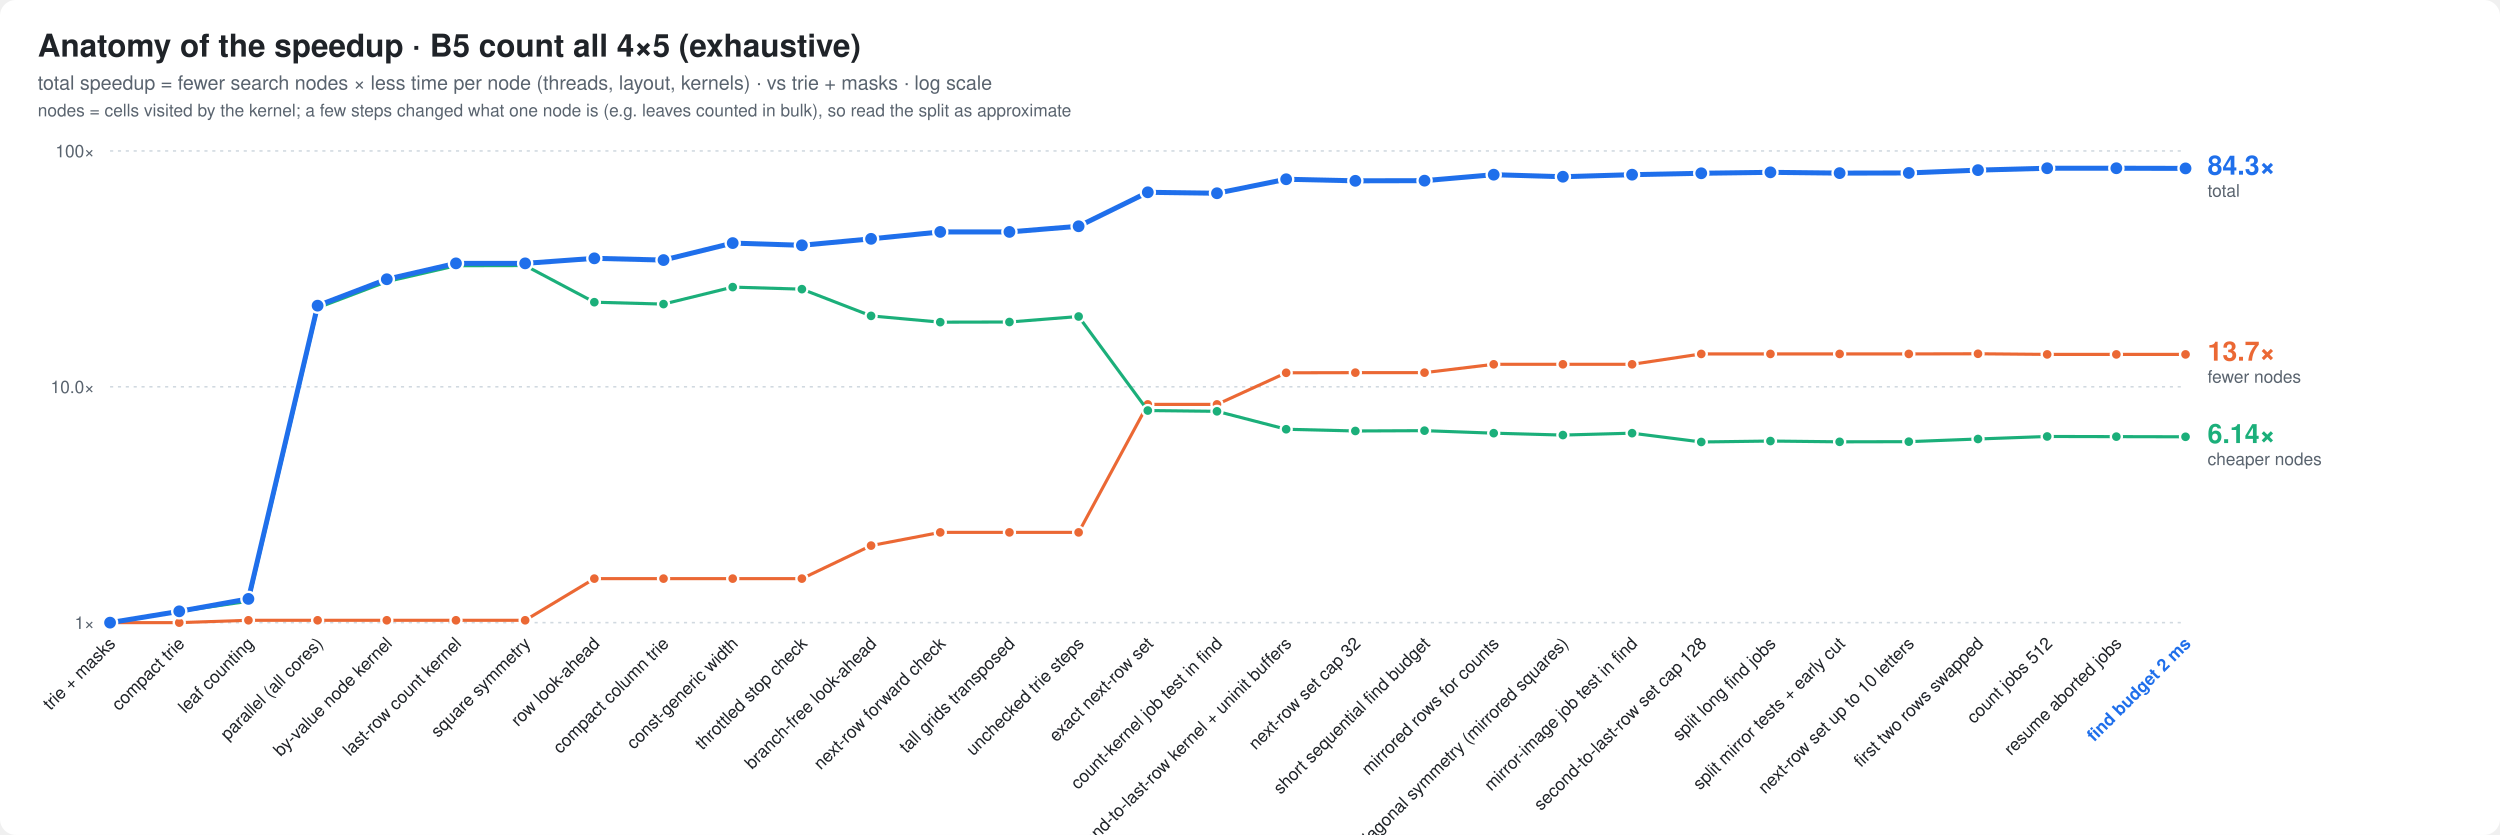
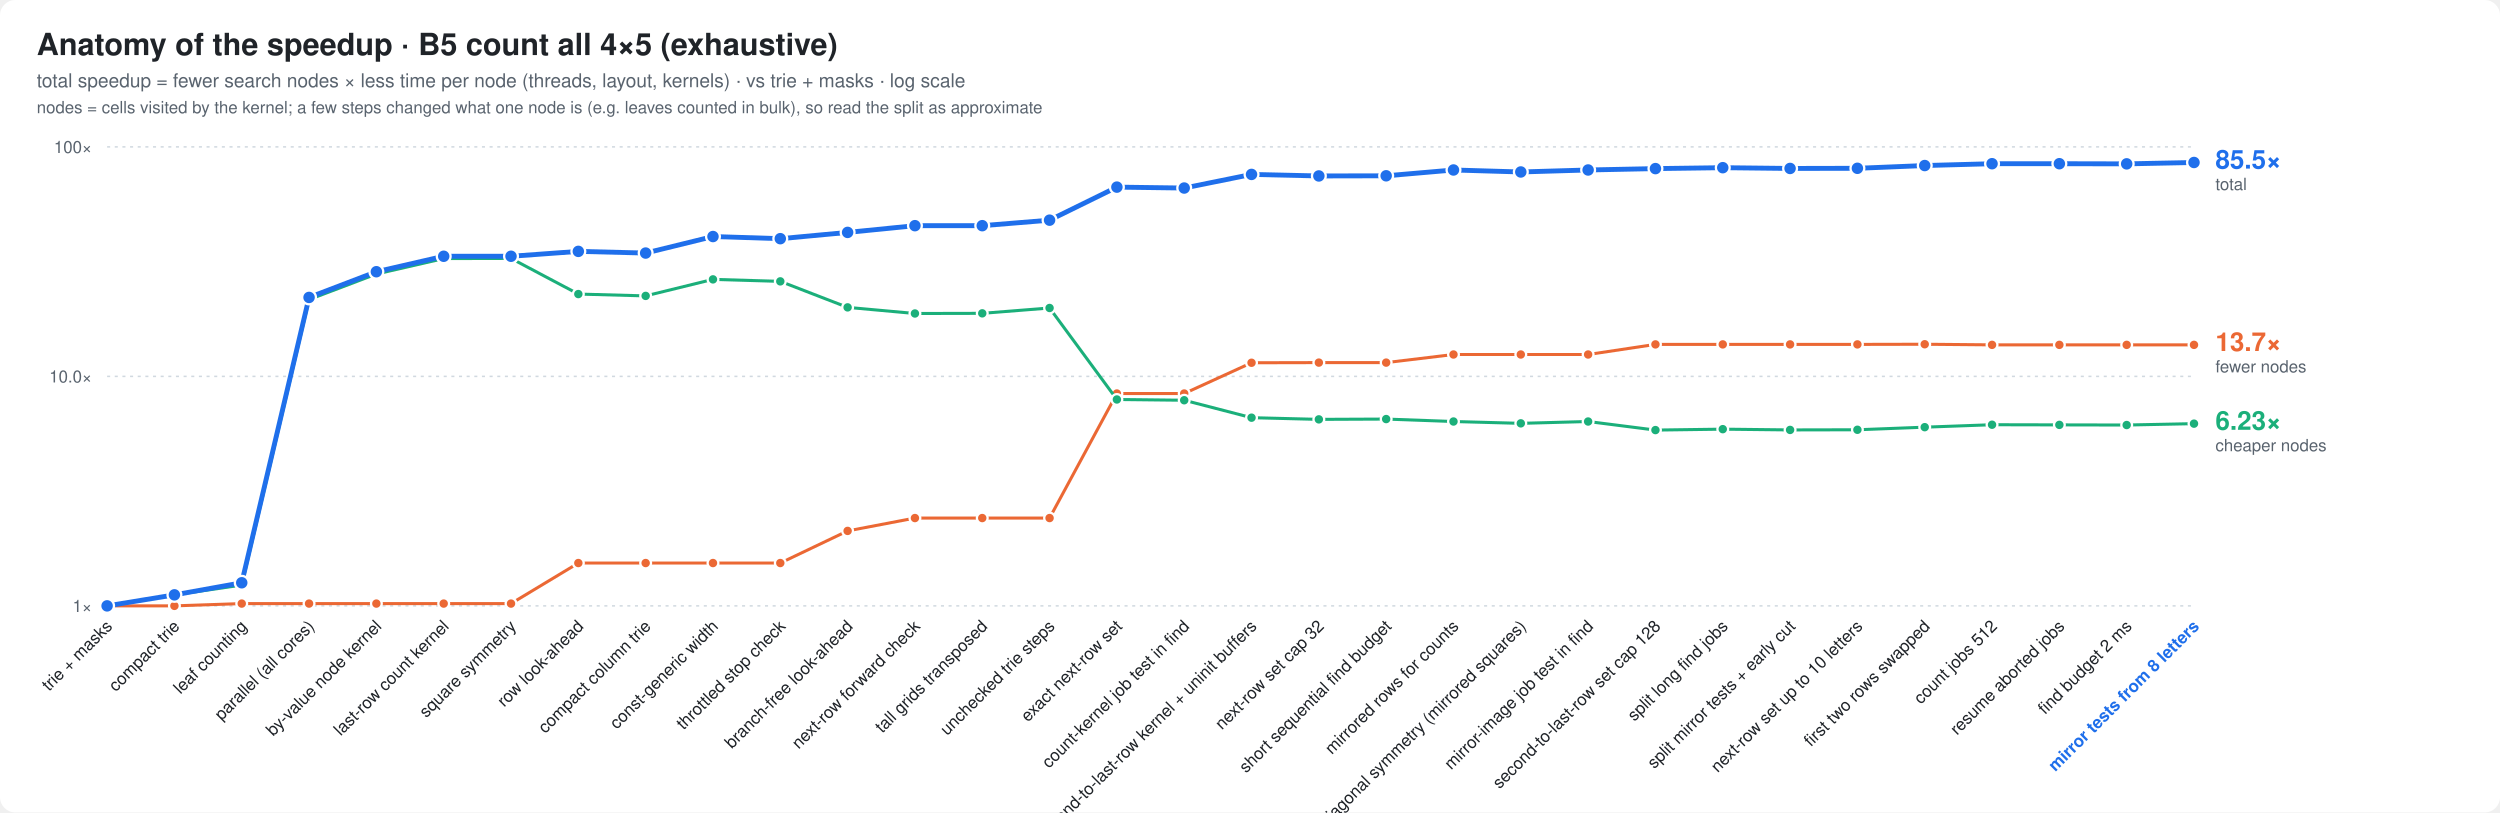
- <svg xmlns="http://www.w3.org/2000/svg" width="1590" height="531" viewBox="0 0 1590 531" font-family="ui-sans-serif,-apple-system,Segoe UI,Helvetica,Arial,sans-serif">
+ <svg xmlns="http://www.w3.org/2000/svg" width="1634" height="531" viewBox="0 0 1634 531" font-family="ui-sans-serif,-apple-system,Segoe UI,Helvetica,Arial,sans-serif">
  <style>
  .bg{fill:#ffffff} .t{fill:#1f2328} .m{fill:#59636e} .g{stroke:#d1d9e0}
  .bar{fill:#8fb8de} .best{fill:#1f6feb} .x{fill:#1a7f37;font-weight:600}
  .fail{fill:url(#hatch)} .hs{stroke:#afb8c1} .hb{fill:#eaeef2} .f{fill:#cf222e;font-weight:600}
  .ft{fill:#8c959f} .cur{fill:#1f6feb;font-weight:700}
  .ln{stroke:#1f6feb;fill:none} .lnf{fill:#1f6feb} .ctx{stroke:#afb8c1;fill:none} .ring{stroke:#ffffff}
  .fx{stroke:#8c959f;fill:none} .area{fill:#1f6feb;fill-opacity:.08} .tile{fill:#f6f8fa;stroke:#d1d9e0}
  .big{fill:#1f6feb;font-weight:800}
  .s2{stroke:#eb6834;fill:none} .s2f{fill:#eb6834} .s3{stroke:#1baf7a;fill:none} .s3f{fill:#1baf7a}
  @media (prefers-color-scheme: dark){
    .s2{stroke:#d95926} .s2f{fill:#d95926} .s3{stroke:#199e70} .s3f{fill:#199e70}
    .bg{fill:#0d1117} .t{fill:#e6edf3} .m{fill:#9198a1} .g{stroke:#30363d}
    .bar{fill:#2f5f8f} .best{fill:#4493f8} .x{fill:#3fb950}
    .hs{stroke:#484f58} .hb{fill:#21262d} .f{fill:#f85149} .ft{fill:#6e7681} .cur{fill:#4493f8}
    .ln{stroke:#4493f8} .lnf{fill:#4493f8} .ctx{stroke:#484f58} .ring{stroke:#0d1117}
    .fx{stroke:#6e7681} .area{fill:#4493f8;fill-opacity:.10} .tile{fill:#161b22;stroke:#30363d} .big{fill:#4493f8}
  }
</style>
-   <rect class="bg" width="1590" height="531" rx="10" />
+   <rect class="bg" width="1634" height="531" rx="10" />
  <text class="t" x="24" y="36" font-size="20" font-weight="800">Anatomy of the speedup · B5 count all 4×5 (exhaustive)</text>
  <text class="m" x="24" y="57" font-size="12.5">total speedup = fewer search nodes × less time per node (threads, layout, kernels) · vs trie + masks · log scale</text>
  <text class="m" x="24" y="74" font-size="11">nodes = cells visited by the kernel; a few steps changed what one node is (e.g. leaves counted in bulk), so read the split as approximate</text>
-   <line class="g" x1="70" x2="1390" y1="396.0" y2="396.0" stroke-dasharray="2 3" />
+   <line class="g" x1="70" x2="1434" y1="396.0" y2="396.0" stroke-dasharray="2 3" />
  <text class="m" x="60" y="400.0" font-size="11" text-anchor="end">1×</text>
-   <line class="g" x1="70" x2="1390" y1="246.0" y2="246.0" stroke-dasharray="2 3" />
+   <line class="g" x1="70" x2="1434" y1="246.0" y2="246.0" stroke-dasharray="2 3" />
  <text class="m" x="60" y="250.0" font-size="11" text-anchor="end">10.0×</text>
-   <line class="g" x1="70" x2="1390" y1="96.0" y2="96.0" stroke-dasharray="2 3" />
+   <line class="g" x1="70" x2="1434" y1="96.0" y2="96.0" stroke-dasharray="2 3" />
  <text class="m" x="60" y="100.0" font-size="11" text-anchor="end">100×</text>
-   <polyline class="s2" points="70.0,396.0 114.0,396.0 158.0,394.5 202.0,394.5 246.0,394.5 290.0,394.5 334.0,394.5 378.0,368.0 422.0,368.0 466.0,368.0 510.0,368.0 554.0,347.0 598.0,338.6 642.0,338.6 686.0,338.6 730.0,257.2 774.0,257.2 818.0,237.1 862.0,237.0 906.0,237.0 950.0,231.7 994.0,231.7 1038.0,231.7 1082.0,225.1 1126.0,225.1 1170.0,225.1 1214.0,225.1 1258.0,225.0 1302.0,225.4 1346.0,225.4 1390.0,225.4" stroke-width="2" stroke-linejoin="round" stroke-linecap="round" />
+   <polyline class="s2" points="70.0,396.0 114.0,396.0 158.0,394.5 202.0,394.5 246.0,394.5 290.0,394.5 334.0,394.5 378.0,368.0 422.0,368.0 466.0,368.0 510.0,368.0 554.0,347.0 598.0,338.6 642.0,338.6 686.0,338.6 730.0,257.2 774.0,257.2 818.0,237.1 862.0,237.0 906.0,237.0 950.0,231.7 994.0,231.7 1038.0,231.7 1082.0,225.1 1126.0,225.1 1170.0,225.1 1214.0,225.1 1258.0,225.0 1302.0,225.4 1346.0,225.4 1390.0,225.4 1434.0,225.4" stroke-width="2" stroke-linejoin="round" stroke-linecap="round" />
  <circle class="s2f ring" cx="70.0" cy="396.0" r="3.5" stroke-width="1.5" />
  <circle class="s2f ring" cx="114.0" cy="396.0" r="3.5" stroke-width="1.5" />
  <circle class="s2f ring" cx="158.0" cy="394.5" r="3.5" stroke-width="1.5" />
  <circle class="s2f ring" cx="202.0" cy="394.5" r="3.5" stroke-width="1.5" />
  <circle class="s2f ring" cx="246.0" cy="394.5" r="3.5" stroke-width="1.5" />
  <circle class="s2f ring" cx="290.0" cy="394.5" r="3.5" stroke-width="1.5" />
  <circle class="s2f ring" cx="334.0" cy="394.5" r="3.5" stroke-width="1.5" />
  <circle class="s2f ring" cx="378.0" cy="368.0" r="3.5" stroke-width="1.5" />
  <circle class="s2f ring" cx="422.0" cy="368.0" r="3.5" stroke-width="1.5" />
  <circle class="s2f ring" cx="466.0" cy="368.0" r="3.5" stroke-width="1.5" />
  <circle class="s2f ring" cx="510.0" cy="368.0" r="3.5" stroke-width="1.5" />
  <circle class="s2f ring" cx="554.0" cy="347.0" r="3.5" stroke-width="1.5" />
  <circle class="s2f ring" cx="598.0" cy="338.6" r="3.5" stroke-width="1.5" />
  <circle class="s2f ring" cx="642.0" cy="338.6" r="3.5" stroke-width="1.5" />
  <circle class="s2f ring" cx="686.0" cy="338.6" r="3.5" stroke-width="1.5" />
  <circle class="s2f ring" cx="730.0" cy="257.2" r="3.5" stroke-width="1.5" />
  <circle class="s2f ring" cx="774.0" cy="257.2" r="3.5" stroke-width="1.5" />
  <circle class="s2f ring" cx="818.0" cy="237.1" r="3.5" stroke-width="1.5" />
  <circle class="s2f ring" cx="862.0" cy="237.0" r="3.5" stroke-width="1.5" />
  <circle class="s2f ring" cx="906.0" cy="237.0" r="3.5" stroke-width="1.5" />
  <circle class="s2f ring" cx="950.0" cy="231.7" r="3.5" stroke-width="1.5" />
  <circle class="s2f ring" cx="994.0" cy="231.7" r="3.5" stroke-width="1.5" />
  <circle class="s2f ring" cx="1038.0" cy="231.7" r="3.5" stroke-width="1.5" />
  <circle class="s2f ring" cx="1082.0" cy="225.1" r="3.5" stroke-width="1.5" />
  <circle class="s2f ring" cx="1126.0" cy="225.1" r="3.5" stroke-width="1.5" />
  <circle class="s2f ring" cx="1170.0" cy="225.1" r="3.5" stroke-width="1.5" />
  <circle class="s2f ring" cx="1214.0" cy="225.1" r="3.5" stroke-width="1.5" />
  <circle class="s2f ring" cx="1258.0" cy="225.0" r="3.5" stroke-width="1.5" />
  <circle class="s2f ring" cx="1302.0" cy="225.4" r="3.5" stroke-width="1.5" />
  <circle class="s2f ring" cx="1346.0" cy="225.4" r="3.5" stroke-width="1.5" />
  <circle class="s2f ring" cx="1390.0" cy="225.4" r="3.5" stroke-width="1.5" />
-   <polyline class="s3" points="70.0,396.0 114.0,388.8 158.0,382.4 202.0,195.8 246.0,179.1 290.0,169.0 334.0,168.9 378.0,192.2 422.0,193.4 466.0,182.6 510.0,183.9 554.0,200.9 598.0,204.9 642.0,204.8 686.0,201.3 730.0,261.1 774.0,261.6 818.0,273.0 862.0,274.1 906.0,273.9 950.0,275.5 994.0,276.7 1038.0,275.5 1082.0,281.1 1126.0,280.5 1170.0,281.0 1214.0,280.9 1258.0,279.2 1302.0,277.6 1346.0,277.7 1390.0,277.8" stroke-width="2" stroke-linejoin="round" stroke-linecap="round" />
+   <circle class="s2f ring" cx="1434.0" cy="225.4" r="3.5" stroke-width="1.5" />
+   <polyline class="s3" points="70.0,396.0 114.0,388.8 158.0,382.4 202.0,195.8 246.0,179.1 290.0,169.0 334.0,168.9 378.0,192.2 422.0,193.4 466.0,182.6 510.0,183.9 554.0,200.9 598.0,204.9 642.0,204.8 686.0,201.3 730.0,261.1 774.0,261.6 818.0,273.0 862.0,274.1 906.0,273.9 950.0,275.5 994.0,276.7 1038.0,275.5 1082.0,281.1 1126.0,280.5 1170.0,281.0 1214.0,280.9 1258.0,279.2 1302.0,277.6 1346.0,277.7 1390.0,277.8 1434.0,276.9" stroke-width="2" stroke-linejoin="round" stroke-linecap="round" />
  <circle class="s3f ring" cx="70.0" cy="396.0" r="3.5" stroke-width="1.5" />
  <circle class="s3f ring" cx="114.0" cy="388.8" r="3.5" stroke-width="1.5" />
  <circle class="s3f ring" cx="158.0" cy="382.4" r="3.5" stroke-width="1.5" />
  <circle class="s3f ring" cx="202.0" cy="195.8" r="3.5" stroke-width="1.5" />
  <circle class="s3f ring" cx="246.0" cy="179.1" r="3.5" stroke-width="1.5" />
  <circle class="s3f ring" cx="290.0" cy="169.0" r="3.5" stroke-width="1.5" />
  <circle class="s3f ring" cx="334.0" cy="168.9" r="3.5" stroke-width="1.5" />
  <circle class="s3f ring" cx="378.0" cy="192.2" r="3.5" stroke-width="1.5" />
  <circle class="s3f ring" cx="422.0" cy="193.4" r="3.5" stroke-width="1.5" />
  <circle class="s3f ring" cx="466.0" cy="182.6" r="3.5" stroke-width="1.5" />
  <circle class="s3f ring" cx="510.0" cy="183.9" r="3.5" stroke-width="1.5" />
  <circle class="s3f ring" cx="554.0" cy="200.9" r="3.5" stroke-width="1.5" />
  <circle class="s3f ring" cx="598.0" cy="204.9" r="3.5" stroke-width="1.5" />
  <circle class="s3f ring" cx="642.0" cy="204.8" r="3.5" stroke-width="1.5" />
  <circle class="s3f ring" cx="686.0" cy="201.3" r="3.5" stroke-width="1.5" />
  <circle class="s3f ring" cx="730.0" cy="261.1" r="3.5" stroke-width="1.5" />
  <circle class="s3f ring" cx="774.0" cy="261.6" r="3.5" stroke-width="1.5" />
  <circle class="s3f ring" cx="818.0" cy="273.0" r="3.5" stroke-width="1.5" />
  <circle class="s3f ring" cx="862.0" cy="274.1" r="3.5" stroke-width="1.5" />
  <circle class="s3f ring" cx="906.0" cy="273.9" r="3.5" stroke-width="1.5" />
  <circle class="s3f ring" cx="950.0" cy="275.5" r="3.5" stroke-width="1.5" />
  <circle class="s3f ring" cx="994.0" cy="276.7" r="3.5" stroke-width="1.5" />
  <circle class="s3f ring" cx="1038.0" cy="275.5" r="3.5" stroke-width="1.5" />
  <circle class="s3f ring" cx="1082.0" cy="281.1" r="3.5" stroke-width="1.5" />
  <circle class="s3f ring" cx="1126.0" cy="280.5" r="3.5" stroke-width="1.5" />
  <circle class="s3f ring" cx="1170.0" cy="281.0" r="3.5" stroke-width="1.5" />
  <circle class="s3f ring" cx="1214.0" cy="280.9" r="3.5" stroke-width="1.5" />
  <circle class="s3f ring" cx="1258.0" cy="279.2" r="3.5" stroke-width="1.5" />
  <circle class="s3f ring" cx="1302.0" cy="277.6" r="3.5" stroke-width="1.5" />
  <circle class="s3f ring" cx="1346.0" cy="277.7" r="3.5" stroke-width="1.5" />
  <circle class="s3f ring" cx="1390.0" cy="277.8" r="3.5" stroke-width="1.5" />
-   <polyline class="ln" points="70.0,396.0 114.0,388.8 158.0,380.9 202.0,194.4 246.0,177.6 290.0,167.5 334.0,167.5 378.0,164.3 422.0,165.4 466.0,154.6 510.0,156.0 554.0,151.9 598.0,147.5 642.0,147.5 686.0,143.9 730.0,122.3 774.0,122.9 818.0,114.0 862.0,115.0 906.0,114.9 950.0,111.1 994.0,112.4 1038.0,111.1 1082.0,110.2 1126.0,109.6 1170.0,110.1 1214.0,110.0 1258.0,108.2 1302.0,107.0 1346.0,107.0 1390.0,107.1" stroke-width="3.2" stroke-linejoin="round" stroke-linecap="round" />
+   <circle class="s3f ring" cx="1434.0" cy="276.9" r="3.5" stroke-width="1.5" />
+   <polyline class="ln" points="70.0,396.0 114.0,388.8 158.0,380.9 202.0,194.4 246.0,177.6 290.0,167.5 334.0,167.5 378.0,164.3 422.0,165.4 466.0,154.6 510.0,156.0 554.0,151.9 598.0,147.5 642.0,147.5 686.0,143.9 730.0,122.3 774.0,122.9 818.0,114.0 862.0,115.0 906.0,114.9 950.0,111.1 994.0,112.4 1038.0,111.1 1082.0,110.2 1126.0,109.6 1170.0,110.1 1214.0,110.0 1258.0,108.2 1302.0,107.0 1346.0,107.0 1390.0,107.1 1434.0,106.2" stroke-width="3.2" stroke-linejoin="round" stroke-linecap="round" />
  <circle class="lnf ring" cx="70.0" cy="396.0" r="4.5" stroke-width="1.5" />
  <circle class="lnf ring" cx="114.0" cy="388.8" r="4.5" stroke-width="1.5" />
  <circle class="lnf ring" cx="158.0" cy="380.9" r="4.5" stroke-width="1.5" />
  <circle class="lnf ring" cx="202.0" cy="194.4" r="4.5" stroke-width="1.5" />
  <circle class="lnf ring" cx="246.0" cy="177.6" r="4.5" stroke-width="1.5" />
  <circle class="lnf ring" cx="290.0" cy="167.5" r="4.5" stroke-width="1.5" />
  <circle class="lnf ring" cx="334.0" cy="167.5" r="4.5" stroke-width="1.5" />
  <circle class="lnf ring" cx="378.0" cy="164.3" r="4.5" stroke-width="1.5" />
  <circle class="lnf ring" cx="422.0" cy="165.4" r="4.5" stroke-width="1.5" />
  <circle class="lnf ring" cx="466.0" cy="154.6" r="4.5" stroke-width="1.5" />
  <circle class="lnf ring" cx="510.0" cy="156.0" r="4.5" stroke-width="1.5" />
  <circle class="lnf ring" cx="554.0" cy="151.9" r="4.5" stroke-width="1.5" />
  <circle class="lnf ring" cx="598.0" cy="147.5" r="4.5" stroke-width="1.5" />
  <circle class="lnf ring" cx="642.0" cy="147.5" r="4.5" stroke-width="1.5" />
  <circle class="lnf ring" cx="686.0" cy="143.9" r="4.5" stroke-width="1.5" />
  <circle class="lnf ring" cx="730.0" cy="122.3" r="4.5" stroke-width="1.5" />
  <circle class="lnf ring" cx="774.0" cy="122.9" r="4.5" stroke-width="1.5" />
  <circle class="lnf ring" cx="818.0" cy="114.0" r="4.5" stroke-width="1.5" />
  <circle class="lnf ring" cx="862.0" cy="115.0" r="4.5" stroke-width="1.5" />
  <circle class="lnf ring" cx="906.0" cy="114.9" r="4.5" stroke-width="1.5" />
  <circle class="lnf ring" cx="950.0" cy="111.1" r="4.5" stroke-width="1.5" />
  <circle class="lnf ring" cx="994.0" cy="112.4" r="4.5" stroke-width="1.5" />
  <circle class="lnf ring" cx="1038.0" cy="111.1" r="4.5" stroke-width="1.5" />
  <circle class="lnf ring" cx="1082.0" cy="110.2" r="4.5" stroke-width="1.5" />
  <circle class="lnf ring" cx="1126.0" cy="109.6" r="4.5" stroke-width="1.5" />
  <circle class="lnf ring" cx="1170.0" cy="110.1" r="4.5" stroke-width="1.5" />
  <circle class="lnf ring" cx="1214.0" cy="110.0" r="4.5" stroke-width="1.5" />
  <circle class="lnf ring" cx="1258.0" cy="108.2" r="4.5" stroke-width="1.5" />
  <circle class="lnf ring" cx="1302.0" cy="107.0" r="4.5" stroke-width="1.5" />
  <circle class="lnf ring" cx="1346.0" cy="107.0" r="4.5" stroke-width="1.5" />
  <circle class="lnf ring" cx="1390.0" cy="107.1" r="4.5" stroke-width="1.5" />
-   <text class="lnf" x="1404.0" y="111.1" font-size="17" font-weight="800">84.3×</text>
-   <text class="m" x="1404.0" y="125.1" font-size="11">total</text>
-   <text class="s2f" x="1404.0" y="229.4" font-size="17" font-weight="800">13.7×</text>
-   <text class="m" x="1404.0" y="243.4" font-size="11">fewer nodes</text>
-   <text class="s3f" x="1404.0" y="281.8" font-size="17" font-weight="800">6.14×</text>
-   <text class="m" x="1404.0" y="295.8" font-size="11">cheaper nodes</text>
+   <circle class="lnf ring" cx="1434.0" cy="106.2" r="4.5" stroke-width="1.5" />
+   <text class="lnf" x="1448.0" y="110.2" font-size="17" font-weight="800">85.5×</text>
+   <text class="m" x="1448.0" y="124.2" font-size="11">total</text>
+   <text class="s2f" x="1448.0" y="229.4" font-size="17" font-weight="800">13.7×</text>
+   <text class="m" x="1448.0" y="243.4" font-size="11">fewer nodes</text>
+   <text class="s3f" x="1448.0" y="280.9" font-size="17" font-weight="800">6.23×</text>
+   <text class="m" x="1448.0" y="294.9" font-size="11">cheaper nodes</text>
  <text class="t" font-size="11" text-anchor="end" transform="translate(74.0,410) rotate(-45)">trie + masks</text>
  <text class="t" font-size="11" text-anchor="end" transform="translate(118.0,410) rotate(-45)">compact trie</text>
  <text class="t" font-size="11" text-anchor="end" transform="translate(162.0,410) rotate(-45)">leaf counting</text>
  <text class="t" font-size="11" text-anchor="end" transform="translate(206.0,410) rotate(-45)">parallel (all cores)</text>
  <text class="t" font-size="11" text-anchor="end" transform="translate(250.0,410) rotate(-45)">by-value node kernel</text>
  <text class="t" font-size="11" text-anchor="end" transform="translate(294.0,410) rotate(-45)">last-row count kernel</text>
  <text class="t" font-size="11" text-anchor="end" transform="translate(338.0,410) rotate(-45)">square symmetry</text>
  <text class="t" font-size="11" text-anchor="end" transform="translate(382.0,410) rotate(-45)">row look-ahead</text>
  <text class="t" font-size="11" text-anchor="end" transform="translate(426.0,410) rotate(-45)">compact column trie</text>
  <text class="t" font-size="11" text-anchor="end" transform="translate(470.0,410) rotate(-45)">const-generic width</text>
  <text class="t" font-size="11" text-anchor="end" transform="translate(514.0,410) rotate(-45)">throttled stop check</text>
  <text class="t" font-size="11" text-anchor="end" transform="translate(558.0,410) rotate(-45)">branch-free look-ahead</text>
  <text class="t" font-size="11" text-anchor="end" transform="translate(602.0,410) rotate(-45)">next-row forward check</text>
  <text class="t" font-size="11" text-anchor="end" transform="translate(646.0,410) rotate(-45)">tall grids transposed</text>
  <text class="t" font-size="11" text-anchor="end" transform="translate(690.0,410) rotate(-45)">unchecked trie steps</text>
  <text class="t" font-size="11" text-anchor="end" transform="translate(734.0,410) rotate(-45)">exact next-row set</text>
  <text class="t" font-size="11" text-anchor="end" transform="translate(778.0,410) rotate(-45)">count-kernel job test in find</text>
  <text class="t" font-size="11" text-anchor="end" transform="translate(822.0,410) rotate(-45)">second-to-last-row kernel + uninit buffers</text>
  <text class="t" font-size="11" text-anchor="end" transform="translate(866.0,410) rotate(-45)">next-row set cap 32</text>
  <text class="t" font-size="11" text-anchor="end" transform="translate(910.0,410) rotate(-45)">short sequential find budget</text>
  <text class="t" font-size="11" text-anchor="end" transform="translate(954.0,410) rotate(-45)">mirrored rows for counts</text>
  <text class="t" font-size="11" text-anchor="end" transform="translate(998.0,410) rotate(-45)">anti-diagonal symmetry (mirrored squares)</text>
  <text class="t" font-size="11" text-anchor="end" transform="translate(1042.0,410) rotate(-45)">mirror-image job test in find</text>
  <text class="t" font-size="11" text-anchor="end" transform="translate(1086.0,410) rotate(-45)">second-to-last-row set cap 128</text>
  <text class="t" font-size="11" text-anchor="end" transform="translate(1130.0,410) rotate(-45)">split long find jobs</text>
  <text class="t" font-size="11" text-anchor="end" transform="translate(1174.0,410) rotate(-45)">split mirror tests + early cut</text>
  <text class="t" font-size="11" text-anchor="end" transform="translate(1218.0,410) rotate(-45)">next-row set up to 10 letters</text>
  <text class="t" font-size="11" text-anchor="end" transform="translate(1262.0,410) rotate(-45)">first two rows swapped</text>
  <text class="t" font-size="11" text-anchor="end" transform="translate(1306.0,410) rotate(-45)">count jobs 512</text>
  <text class="t" font-size="11" text-anchor="end" transform="translate(1350.0,410) rotate(-45)">resume aborted jobs</text>
-   <text class="cur" font-size="11" text-anchor="end" transform="translate(1394.0,410) rotate(-45)">find budget 2 ms</text>
+   <text class="t" font-size="11" text-anchor="end" transform="translate(1394.0,410) rotate(-45)">find budget 2 ms</text>
+   <text class="cur" font-size="11" text-anchor="end" transform="translate(1438.0,410) rotate(-45)">mirror tests from 8 letters</text>
</svg>
